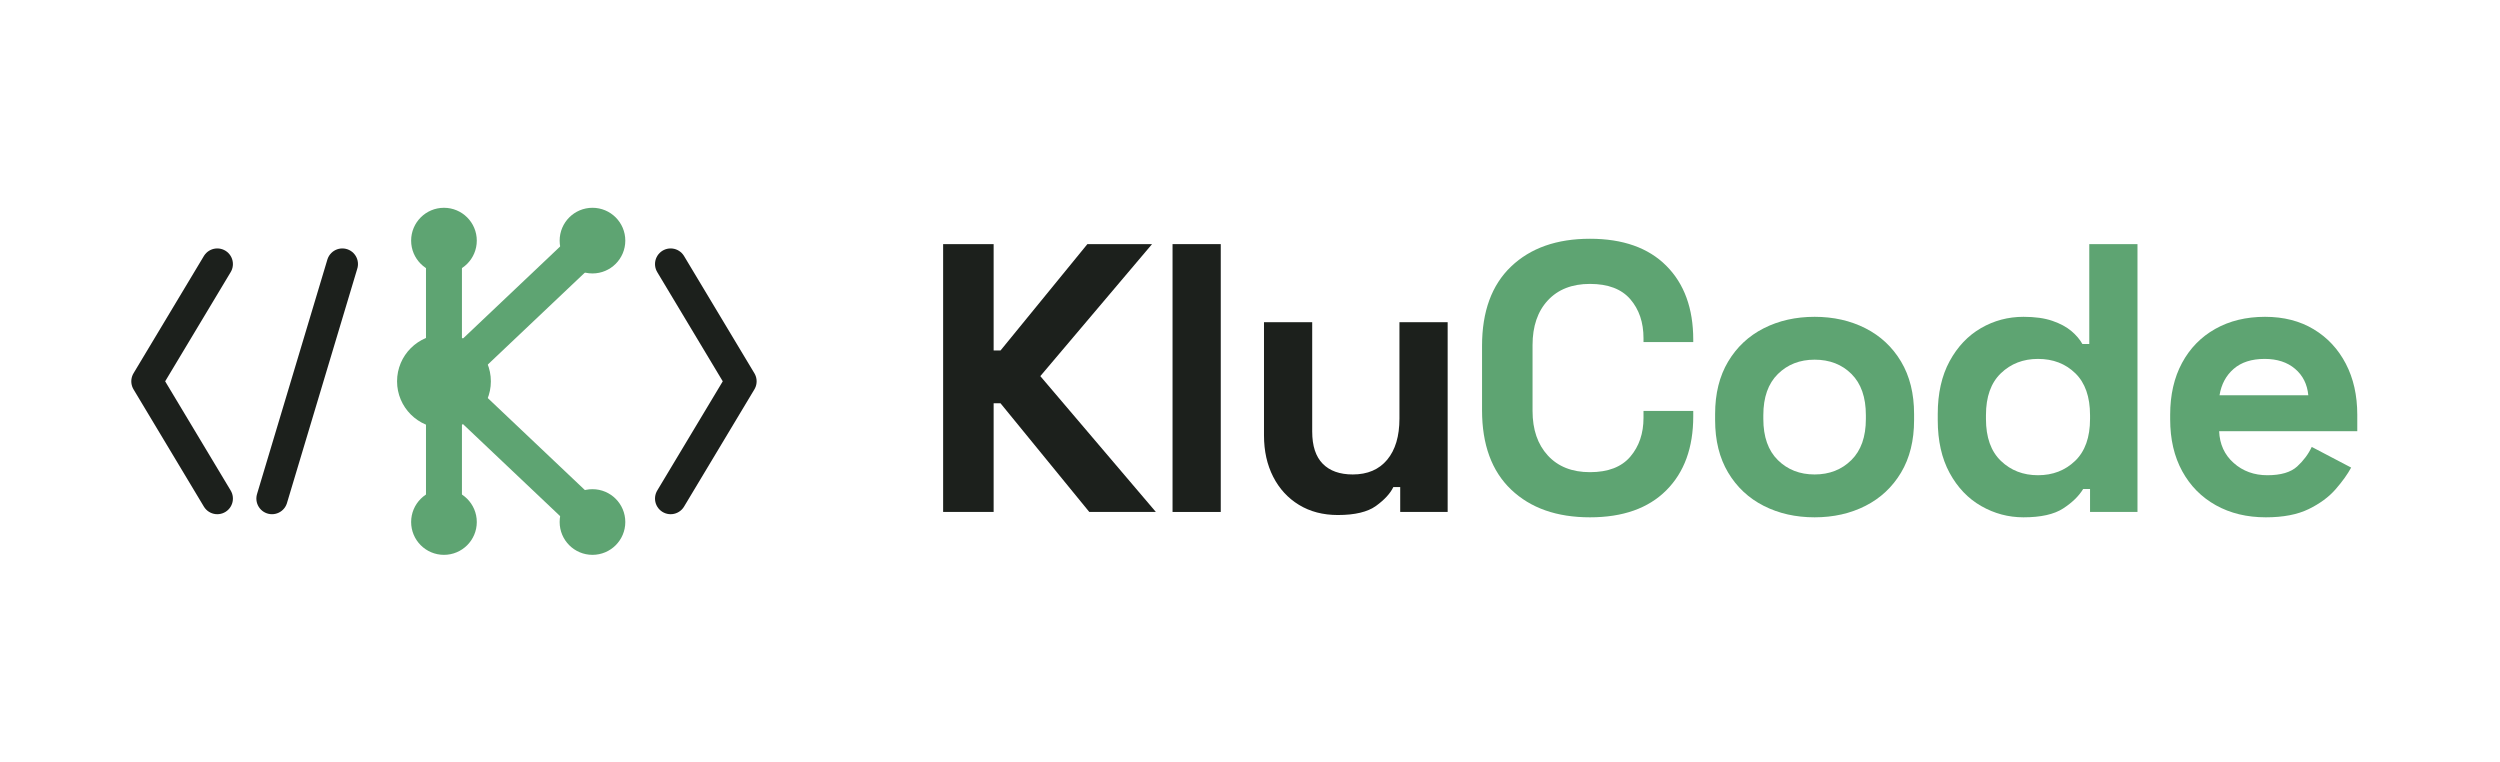
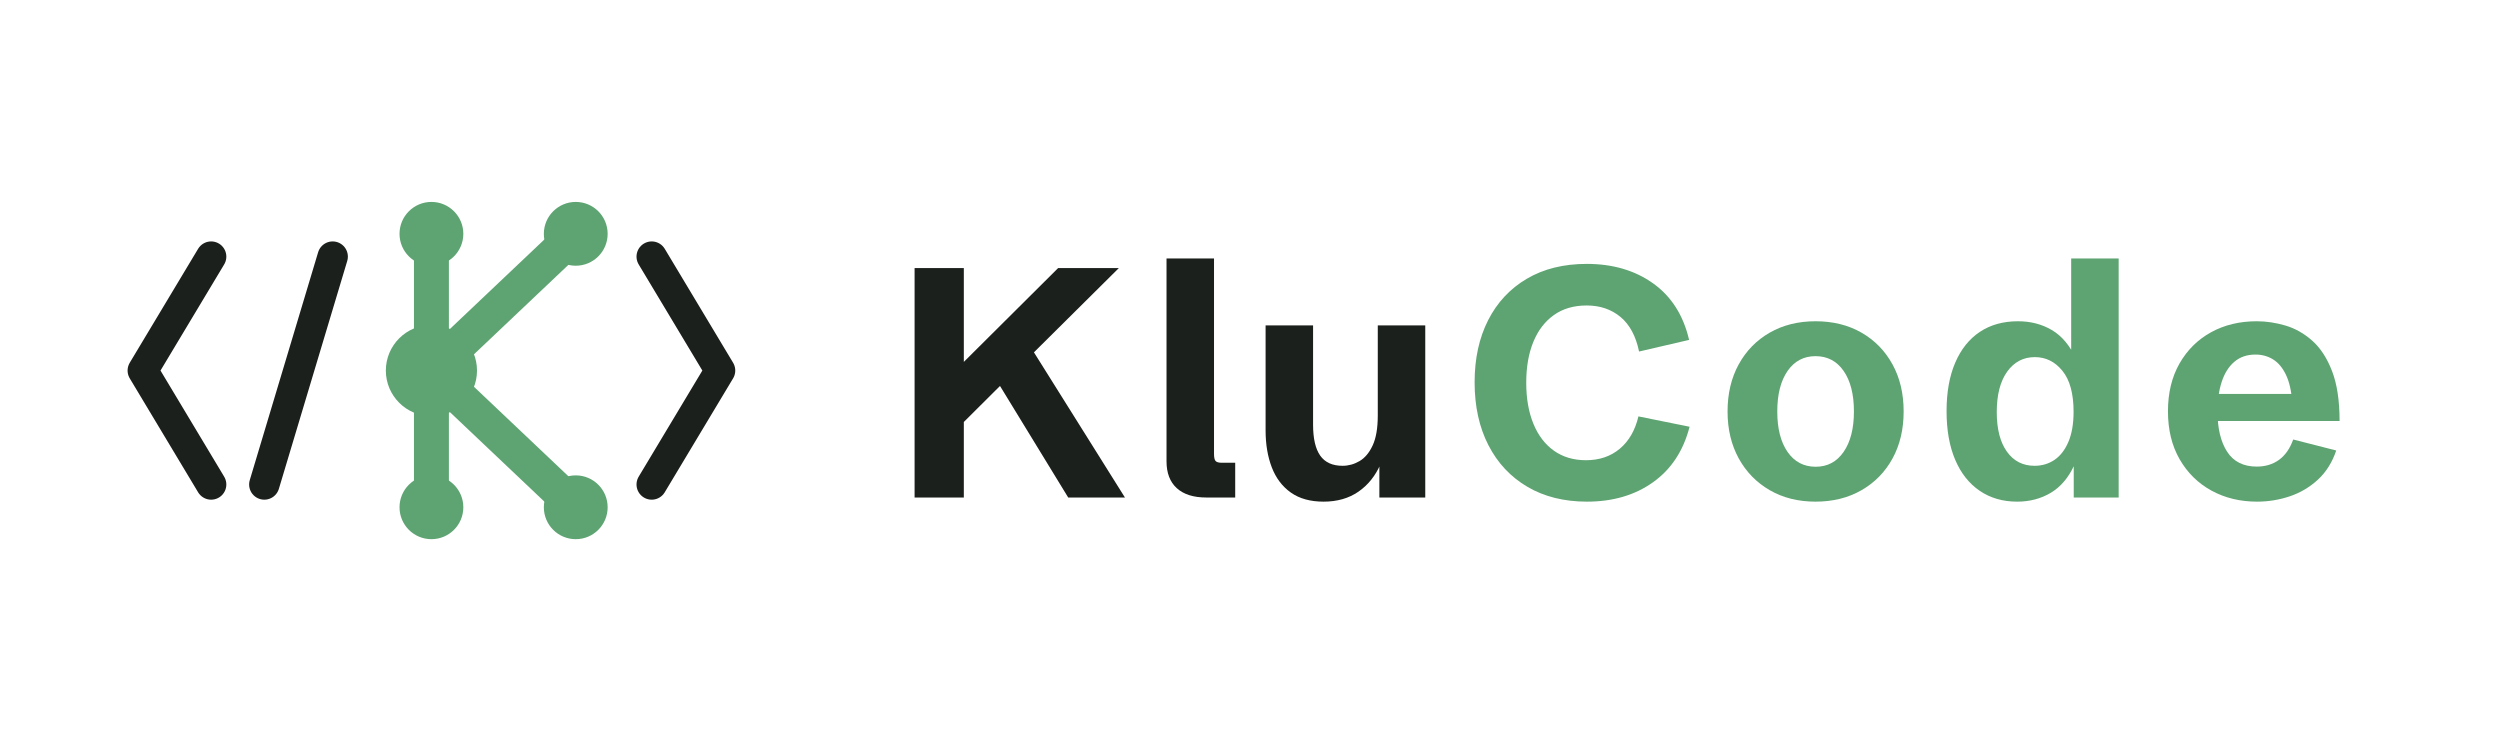
- <svg xmlns="http://www.w3.org/2000/svg" viewBox="0 0 457.36 139.33" width="457.36" height="139.33" role="img" aria-label="KluCode">
+ <svg xmlns="http://www.w3.org/2000/svg" viewBox="0 0 470.65 139.33" width="470.65" height="139.33" role="img" aria-label="KluCode">
  <g transform="translate(15.44 24) scale(1.43)">
    <g>
      <g fill="none" stroke="#1C201C" stroke-width="4" stroke-linecap="round" stroke-linejoin="round">
        <polyline points="17,17 8,32 17,47" />
        <line x1="24" y1="47" x2="33" y2="17" />
        <polyline points="75,17 84,32 75,47" />
      </g>
      <g stroke="#5EA472" stroke-width="4.6" stroke-linecap="round">
        <line x1="46" y1="14" x2="46" y2="50" />
        <line x1="46" y1="32" x2="65" y2="14" />
        <line x1="46" y1="32" x2="65" y2="50" />
      </g>
      <g fill="#5EA472">
        <circle cx="46" cy="14" r="4.2" />
        <circle cx="46" cy="50" r="4.2" />
        <circle cx="65" cy="14" r="4.2" />
        <circle cx="65" cy="50" r="4.2" />
        <circle cx="46" cy="32" r="6" />
      </g>
    </g>
  </g>
  <g fill="#1C201C" id="klu">
-     <path transform="translate(167.92 93.66) scale(0.07 -0.07)" d="M66.0 0.0V700.0H198.0V422.0H216.0L443.0 700.0H612.0L320.0 355.0L622.0 0.0H448.0L216.0 284.0H198.0V0.0Z" />
-     <path transform="translate(209.61 93.66) scale(0.07 -0.07)" d="M70.0 0.0V700.0H196.0V0.0Z" />
-     <path transform="translate(226.62 93.66) scale(0.07 -0.07)" d="M259.0 -8.0Q201.0 -8.0 157.5 18.5Q114.0 45.0 90.0 92.0Q66.0 139.0 66.0 200.0V496.0H192.0V210.0Q192.0 154.0 219.5 126.0Q247.0 98.0 298.0 98.0Q356.0 98.0 388.0 136.5Q420.0 175.0 420.0 244.0V496.0H546.0V0.0H422.0V65.0H404.0Q392.0 40.0 359.0 16.0Q326.0 -8.0 259.0 -8.0Z" />
+     <path transform="translate(167.92 93.66) scale(0.03 -0.03)" d="M142.0 0.0V1440.0H451.0V851.0L1043.0 1440.0H1424.0L891.0 911.0L1462.0 0.0H1106.0L678.0 700.0L451.0 474.0V0.0Z" />
+     <path transform="translate(215.53 93.66) scale(0.03 -0.03)" d="M385.0 0.0Q265.0 0.0 200.5 58.5Q136.0 117.0 136.0 227.0V1500.0H434.0V274.0Q434.0 241.0 443.5 229.5Q453.0 218.0 484.0 218.0H567.0V0.0Z" />
+     <path transform="translate(234.63 93.66) scale(0.03 -0.03)" d="M485.0 -26.0Q360.0 -26.0 279.5 31.0Q199.0 88.0 160.0 189.0Q121.0 290.0 121.0 422.0V1080.0H419.0V457.0Q419.0 326.0 464.0 262.5Q509.0 199.0 604.0 199.0Q660.0 199.0 710.5 228.5Q761.0 258.0 793.0 327.0Q825.0 396.0 825.0 515.0V1080.0H1123.0V0.0H835.0V253.0L842.0 209.0Q794.0 99.0 703.5 36.5Q613.0 -26.0 485.0 -26.0Z" />
  </g>
  <g fill="#5EA472" id="code">
-     <path transform="translate(267.63 93.66) scale(0.07 -0.07)" d="M332.0 -14.0Q202.0 -14.0 126.0 58.5Q50.0 131.0 50.0 266.0V434.0Q50.0 569.0 126.0 641.5Q202.0 714.0 332.0 714.0Q461.0 714.0 531.5 643.5Q602.0 573.0 602.0 450.0V444.0H472.0V454.0Q472.0 516.0 437.5 556.0Q403.0 596.0 332.0 596.0Q262.0 596.0 222.0 553.0Q182.0 510.0 182.0 436.0V264.0Q182.0 191.0 222.0 147.5Q262.0 104.0 332.0 104.0Q403.0 104.0 437.5 144.5Q472.0 185.0 472.0 246.0V264.0H602.0V250.0Q602.0 127.0 531.5 56.5Q461.0 -14.0 332.0 -14.0Z" />
-     <path transform="translate(310.55 93.66) scale(0.07 -0.07)" d="M306.0 -14.0Q232.0 -14.0 173.0 16.0Q114.0 46.0 80.0 103.0Q46.0 160.0 46.0 240.0V256.0Q46.0 336.0 80.0 393.0Q114.0 450.0 173.0 480.0Q232.0 510.0 306.0 510.0Q380.0 510.0 439.0 480.0Q498.0 450.0 532.0 393.0Q566.0 336.0 566.0 256.0V240.0Q566.0 160.0 532.0 103.0Q498.0 46.0 439.0 16.0Q380.0 -14.0 306.0 -14.0ZM306.0 98.0Q364.0 98.0 402.0 135.5Q440.0 173.0 440.0 243.0V253.0Q440.0 323.0 402.5 360.5Q365.0 398.0 306.0 398.0Q248.0 398.0 210.0 360.5Q172.0 323.0 172.0 253.0V243.0Q172.0 173.0 210.0 135.5Q248.0 98.0 306.0 98.0Z" />
-     <path transform="translate(351.28 93.66) scale(0.07 -0.07)" d="M270.0 -14.0Q211.0 -14.0 159.5 15.5Q108.0 45.0 77.0 102.0Q46.0 159.0 46.0 240.0V256.0Q46.0 337.0 77.0 394.0Q108.0 451.0 159.0 480.5Q210.0 510.0 270.0 510.0Q315.0 510.0 345.5 499.5Q376.0 489.0 395.0 473.0Q414.0 457.0 424.0 439.0H442.0V700.0H568.0V0.0H444.0V60.0H426.0Q409.0 32.0 373.5 9.0Q338.0 -14.0 270.0 -14.0ZM308.0 96.0Q366.0 96.0 405.0 133.5Q444.0 171.0 444.0 243.0V253.0Q444.0 325.0 405.5 362.5Q367.0 400.0 308.0 400.0Q250.0 400.0 211.0 362.5Q172.0 325.0 172.0 253.0V243.0Q172.0 171.0 211.0 133.5Q250.0 96.0 308.0 96.0Z" />
-     <path transform="translate(393.8 93.66) scale(0.07 -0.07)" d="M296.0 -14.0Q222.0 -14.0 165.5 17.5Q109.0 49.0 77.5 106.5Q46.0 164.0 46.0 242.0V254.0Q46.0 332.0 77.0 389.5Q108.0 447.0 164.0 478.5Q220.0 510.0 294.0 510.0Q367.0 510.0 421.0 477.5Q475.0 445.0 505.0 387.5Q535.0 330.0 535.0 254.0V211.0H174.0Q176.0 160.0 212.0 128.0Q248.0 96.0 300.0 96.0Q353.0 96.0 378.0 119.0Q403.0 142.0 416.0 170.0L519.0 116.0Q505.0 90.0 478.5 59.5Q452.0 29.0 408.0 7.5Q364.0 -14.0 296.0 -14.0ZM175.0 305.0H407.0Q403.0 348.0 372.5 374.0Q342.0 400.0 293.0 400.0Q242.0 400.0 212.0 374.0Q182.0 348.0 175.0 305.0Z" />
+     <path transform="translate(275.54 93.66) scale(0.03 -0.03)" d="M774.0 -26.0Q559.0 -26.0 400.5 67.0Q242.0 160.0 155.5 328.5Q69.0 497.0 69.0 723.0Q69.0 946.0 154.0 1113.0Q239.0 1280.0 397.0 1373.0Q555.0 1466.0 773.0 1466.0Q1018.0 1466.0 1189.5 1343.5Q1361.0 1221.0 1415.0 989.0L1101.0 916.0Q1071.0 1061.0 984.5 1133.0Q898.0 1205.0 772.0 1205.0Q651.0 1205.0 566.5 1145.0Q482.0 1085.0 437.5 976.5Q393.0 868.0 393.0 720.0Q393.0 572.0 438.0 462.5Q483.0 353.0 567.0 293.5Q651.0 234.0 768.0 234.0Q894.0 234.0 980.0 306.0Q1066.0 378.0 1097.0 509.0L1418.0 444.0Q1360.0 218.0 1189.0 96.0Q1018.0 -26.0 774.0 -26.0Z" />
+     <path transform="translate(323.04 93.66) scale(0.03 -0.03)" d="M625.0 -26.0Q462.0 -26.0 337.5 46.0Q213.0 118.0 143.0 245.5Q73.0 373.0 73.0 540.0Q73.0 708.0 143.0 835.5Q213.0 963.0 337.5 1034.5Q462.0 1106.0 625.0 1106.0Q789.0 1106.0 913.5 1034.5Q1038.0 963.0 1108.0 835.5Q1178.0 708.0 1178.0 540.0Q1178.0 372.0 1108.0 244.5Q1038.0 117.0 913.0 45.5Q788.0 -26.0 625.0 -26.0ZM626.0 193.0Q737.0 193.0 801.5 286.5Q866.0 380.0 866.0 540.0Q866.0 701.0 801.5 794.0Q737.0 887.0 625.0 887.0Q514.0 887.0 449.5 794.0Q385.0 701.0 385.0 540.0Q385.0 379.0 449.5 286.0Q514.0 193.0 626.0 193.0Z" />
+     <path transform="translate(364.54 93.66) scale(0.03 -0.03)" d="M507.0 -26.0Q372.0 -26.0 272.0 42.0Q172.0 110.0 118.0 237.0Q64.0 364.0 64.0 542.0Q64.0 720.0 118.5 846.5Q173.0 973.0 273.0 1039.5Q373.0 1106.0 512.0 1106.0Q631.0 1106.0 724.5 1051.0Q818.0 996.0 877.0 870.0L846.0 868.0V1500.0H1144.0V0.0H862.0V217.0L865.0 202.0Q811.0 85.0 718.0 29.5Q625.0 -26.0 507.0 -26.0ZM616.0 199.0Q686.0 199.0 741.0 236.0Q796.0 273.0 828.5 349.0Q861.0 425.0 861.0 538.0Q861.0 709.0 791.0 795.0Q721.0 881.0 618.0 881.0Q510.0 881.0 444.5 790.0Q379.0 699.0 379.0 536.0Q379.0 377.0 442.5 288.0Q506.0 199.0 616.0 199.0Z" />
+     <path transform="translate(405.92 93.66) scale(0.03 -0.03)" d="M633.0 -26.0Q474.0 -26.0 347.5 43.0Q221.0 112.0 147.5 239.5Q74.0 367.0 74.0 541.0Q74.0 714.0 146.5 841.0Q219.0 968.0 344.5 1037.0Q470.0 1106.0 631.0 1106.0Q720.0 1106.0 811.5 1079.0Q903.0 1052.0 980.0 983.5Q1057.0 915.0 1104.0 792.5Q1151.0 670.0 1151.0 480.0H265.0V650.0H885.0L854.0 597.0Q846.0 705.0 814.0 771.0Q782.0 837.0 733.0 867.0Q684.0 897.0 623.0 897.0Q544.0 897.0 491.0 852.0Q438.0 807.0 411.5 726.5Q385.0 646.0 385.0 540.0Q385.0 380.0 445.5 287.0Q506.0 194.0 631.0 194.0Q712.0 194.0 770.5 236.0Q829.0 278.0 860.0 364.0L1130.0 295.0Q1092.0 183.0 1015.0 112.0Q938.0 41.0 838.5 7.5Q739.0 -26.0 633.0 -26.0Z" />
  </g>
</svg>
